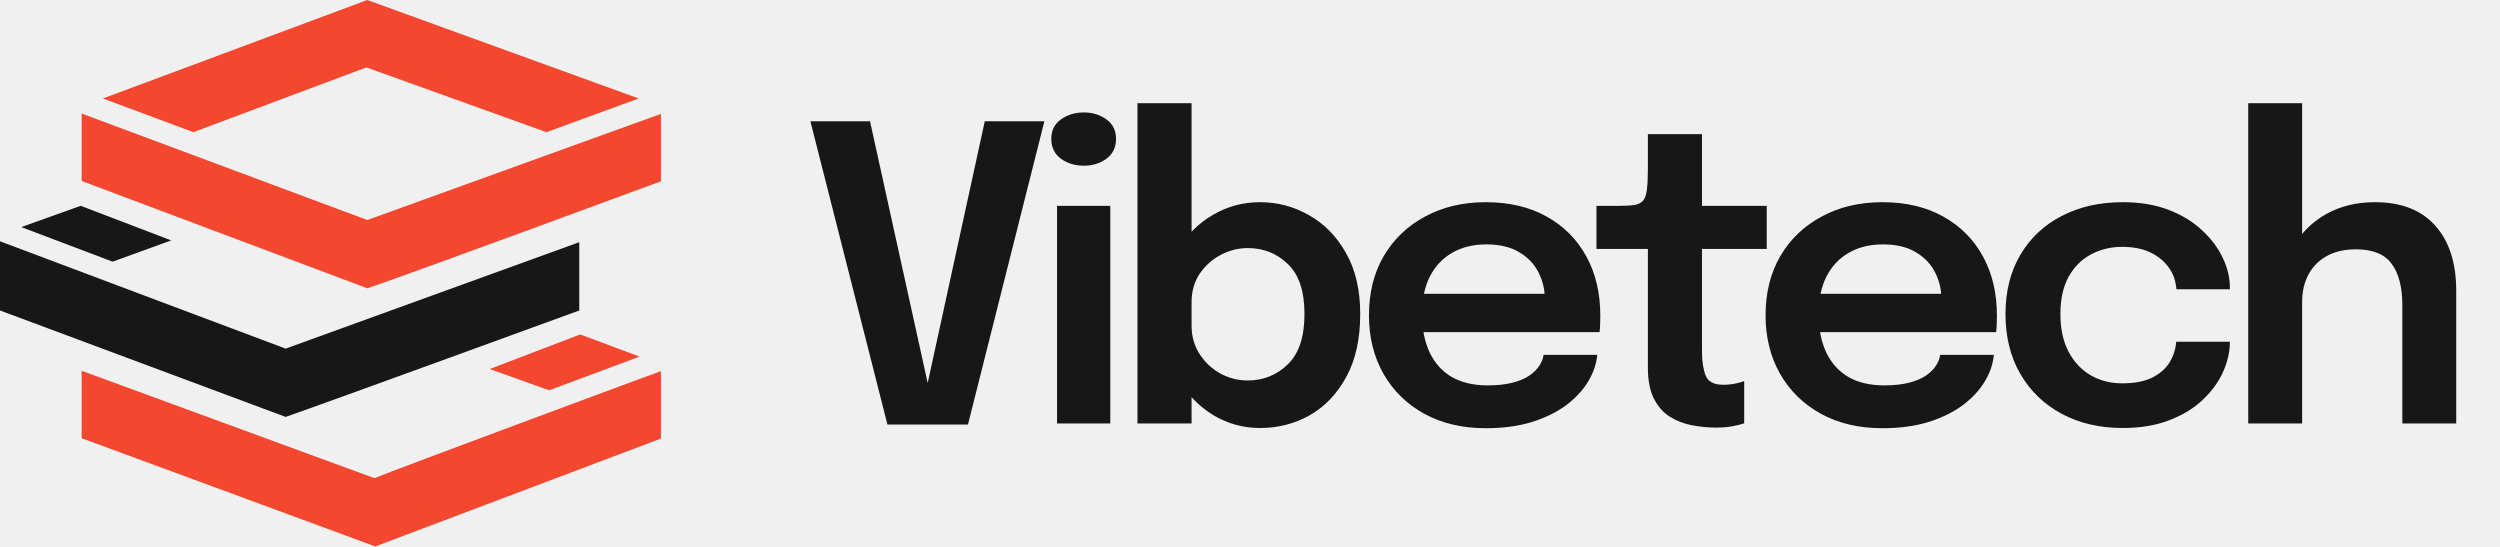
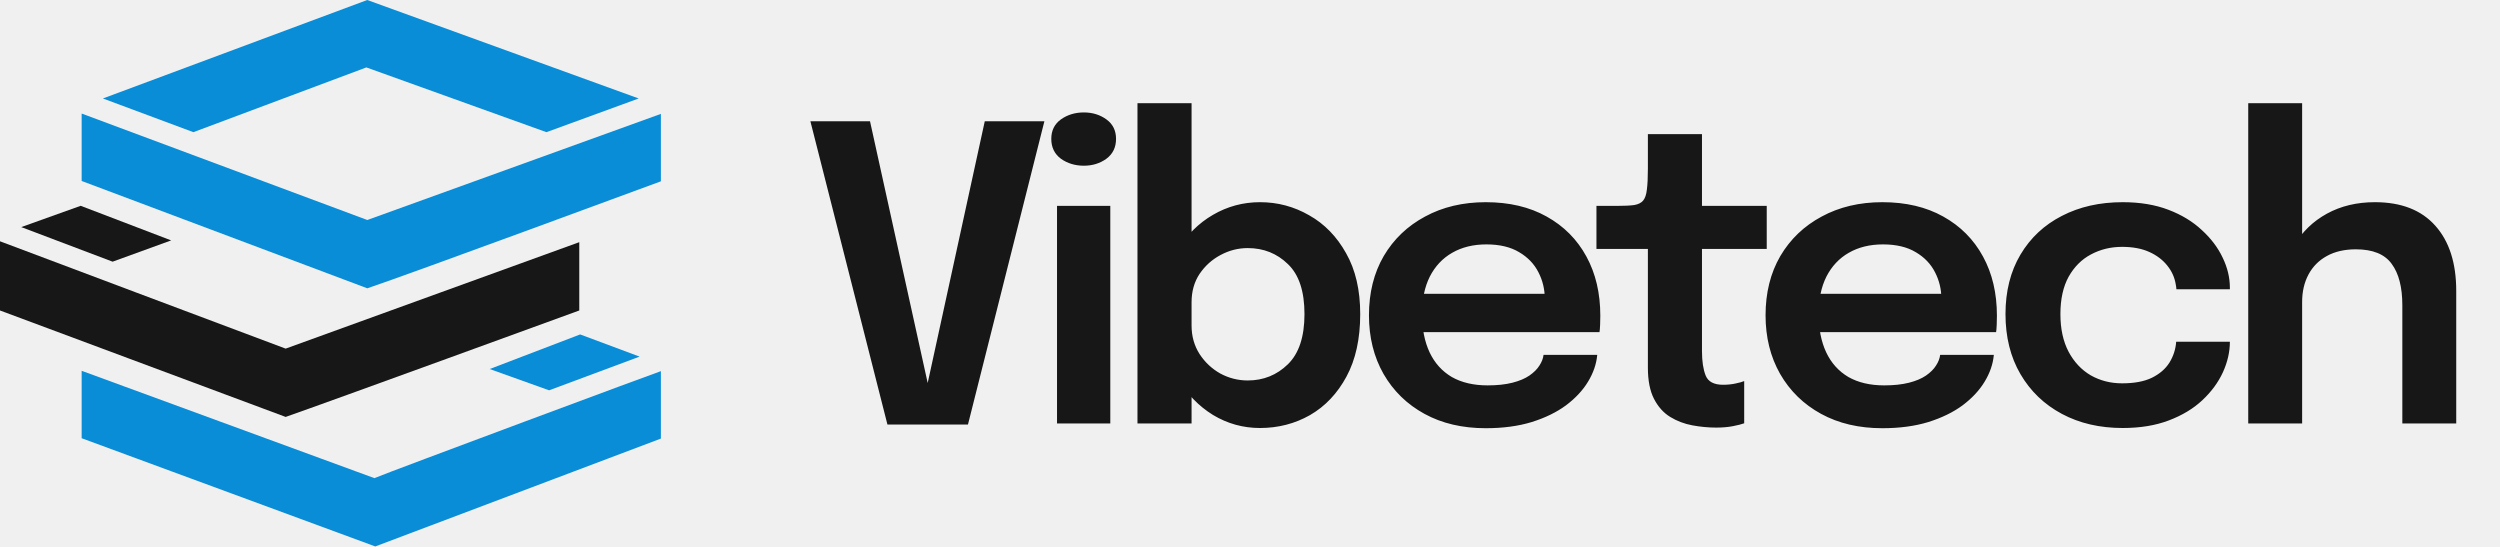
<svg xmlns="http://www.w3.org/2000/svg" width="183" height="40" viewBox="0 0 183 40" fill="none">
  <g clip-path="url(#clip0_3909_58501)">
-     <path d="M5.977 8.312V13.247L26.886 21.104C29.808 20.13 48.444 13.247 48.444 13.247V8.312L26.886 16.104L5.977 8.312Z" fill="#F44730" />
-     <path d="M14.155 9.675L26.817 4.935L39.999 9.675L46.752 7.208L26.882 0L7.531 7.208L14.155 9.675Z" fill="#F44730" />
-     <path d="M46.818 26.104L42.467 24.48L35.844 27.013L40.194 28.571L46.818 26.104Z" fill="#F44730" />
-     <path d="M27.405 35L5.977 27.143V32.078C5.977 32.078 24.483 38.896 27.47 40L48.444 32.078V27.143C48.379 27.143 28.639 34.48 27.405 35Z" fill="#F44730" />
+     <path d="M5.977 8.312V13.247L26.886 21.104C29.808 20.13 48.444 13.247 48.444 13.247V8.312L26.886 16.104L5.977 8.312Z" fill="#098dd7" />
+     <path d="M14.155 9.675L26.817 4.935L39.999 9.675L46.752 7.208L26.882 0L7.531 7.208L14.155 9.675Z" fill="#098dd7" />
+     <path d="M46.818 26.104L42.467 24.48L35.844 27.013L40.194 28.571L46.818 26.104Z" fill="#098dd7" />
+     <path d="M27.405 35L5.977 27.143V32.078C5.977 32.078 24.483 38.896 27.47 40L48.444 32.078V27.143C48.379 27.143 28.639 34.48 27.405 35Z" fill="#098dd7" />
    <path d="M0 17.662V22.727L20.909 30.519C23.896 29.48 42.403 22.727 42.403 22.727V17.727L20.909 25.519C19.675 25.065 0 17.662 0 17.662Z" fill="#171717" />
    <path d="M1.555 16.623L8.243 19.155L12.529 17.597L5.905 15.065L1.555 16.623Z" fill="#171717" />
  </g>
  <path d="M64.96 31.075L59.32 8.875H63.685L68.005 28.48H67.81L72.085 8.875H76.45L70.855 31.075H64.96ZM77.374 31V15.07H81.274V31H77.374ZM79.339 12.13C78.699 12.13 78.139 11.96 77.659 11.62C77.189 11.27 76.954 10.785 76.954 10.165C76.954 9.555 77.189 9.08 77.659 8.74C78.139 8.4 78.699 8.23 79.339 8.23C79.969 8.23 80.519 8.4 80.989 8.74C81.459 9.08 81.694 9.555 81.694 10.165C81.694 10.785 81.459 11.27 80.989 11.62C80.519 11.96 79.969 12.13 79.339 12.13ZM92.233 31.33C90.993 31.33 89.843 31.01 88.783 30.37C87.733 29.72 86.883 28.835 86.233 27.715C85.593 26.595 85.273 25.335 85.273 23.935C85.273 23.895 85.273 23.86 85.273 23.83C85.273 23.79 85.273 23.755 85.273 23.725L87.223 23.68C87.223 23.7 87.223 23.725 87.223 23.755C87.223 23.785 87.223 23.81 87.223 23.83C87.223 24.61 87.418 25.305 87.808 25.915C88.198 26.515 88.703 26.99 89.323 27.34C89.953 27.68 90.623 27.85 91.333 27.85C92.483 27.85 93.463 27.455 94.273 26.665C95.083 25.875 95.488 24.65 95.488 22.99C95.488 21.32 95.083 20.1 94.273 19.33C93.473 18.55 92.493 18.16 91.333 18.16C90.633 18.16 89.968 18.33 89.338 18.67C88.718 19 88.208 19.46 87.808 20.05C87.418 20.64 87.223 21.33 87.223 22.12L85.273 22.03C85.273 20.62 85.593 19.37 86.233 18.28C86.883 17.19 87.733 16.34 88.783 15.73C89.843 15.11 90.993 14.8 92.233 14.8C93.523 14.8 94.723 15.12 95.833 15.76C96.953 16.39 97.853 17.315 98.533 18.535C99.223 19.745 99.568 21.23 99.568 22.99C99.568 24.8 99.233 26.325 98.563 27.565C97.893 28.805 97.003 29.745 95.893 30.385C94.783 31.015 93.563 31.33 92.233 31.33ZM83.263 31V7.555H87.223V31H83.263ZM102.383 24.31V21.505H113.528L113.078 22.255C113.078 22.195 113.078 22.13 113.078 22.06C113.078 21.98 113.078 21.915 113.078 21.865C113.078 21.175 112.923 20.53 112.613 19.93C112.303 19.32 111.833 18.83 111.203 18.46C110.573 18.08 109.773 17.89 108.803 17.89C107.843 17.89 107.008 18.095 106.298 18.505C105.598 18.905 105.053 19.485 104.663 20.245C104.283 21.005 104.093 21.915 104.093 22.975C104.093 24.065 104.278 25.005 104.648 25.795C105.018 26.575 105.558 27.175 106.268 27.595C106.988 28.005 107.863 28.21 108.893 28.21C109.593 28.21 110.198 28.145 110.708 28.015C111.218 27.885 111.633 27.71 111.953 27.49C112.283 27.26 112.528 27.015 112.688 26.755C112.858 26.495 112.958 26.235 112.988 25.975H116.918C116.858 26.645 116.633 27.3 116.243 27.94C115.863 28.57 115.328 29.145 114.638 29.665C113.948 30.175 113.108 30.585 112.118 30.895C111.138 31.195 110.018 31.345 108.758 31.345C107.048 31.345 105.553 30.995 104.273 30.295C102.993 29.595 101.993 28.62 101.273 27.37C100.563 26.12 100.208 24.69 100.208 23.08C100.208 21.43 100.568 19.985 101.288 18.745C102.018 17.505 103.028 16.54 104.318 15.85C105.608 15.15 107.088 14.8 108.758 14.8C110.478 14.8 111.963 15.15 113.213 15.85C114.473 16.55 115.443 17.525 116.123 18.775C116.803 20.015 117.143 21.46 117.143 23.11C117.143 23.32 117.138 23.545 117.128 23.785C117.118 24.025 117.103 24.2 117.083 24.31H102.383ZM125.62 31.3C125.05 31.3 124.47 31.245 123.88 31.135C123.29 31.025 122.75 30.82 122.26 30.52C121.77 30.22 121.375 29.78 121.075 29.2C120.775 28.62 120.625 27.855 120.625 26.905C120.625 26.685 120.625 26.465 120.625 26.245C120.625 26.015 120.625 25.78 120.625 25.54V18.22H116.86V15.07H118.39C118.91 15.07 119.32 15.05 119.62 15.01C119.92 14.96 120.14 14.85 120.28 14.68C120.42 14.51 120.51 14.245 120.55 13.885C120.6 13.515 120.625 13.005 120.625 12.355V9.82H124.585V15.07H129.325V18.22H124.585V24.61C124.585 24.8 124.585 24.99 124.585 25.18C124.585 25.36 124.585 25.535 124.585 25.705C124.585 26.445 124.675 27.04 124.855 27.49C125.035 27.94 125.46 28.165 126.13 28.165C126.45 28.165 126.75 28.135 127.03 28.075C127.32 28.015 127.535 27.955 127.675 27.895V30.985C127.485 31.055 127.21 31.125 126.85 31.195C126.49 31.265 126.08 31.3 125.62 31.3ZM131.414 24.31V21.505H142.559L142.109 22.255C142.109 22.195 142.109 22.13 142.109 22.06C142.109 21.98 142.109 21.915 142.109 21.865C142.109 21.175 141.954 20.53 141.644 19.93C141.334 19.32 140.864 18.83 140.234 18.46C139.604 18.08 138.804 17.89 137.834 17.89C136.874 17.89 136.039 18.095 135.329 18.505C134.629 18.905 134.084 19.485 133.694 20.245C133.314 21.005 133.124 21.915 133.124 22.975C133.124 24.065 133.309 25.005 133.679 25.795C134.049 26.575 134.589 27.175 135.299 27.595C136.019 28.005 136.894 28.21 137.924 28.21C138.624 28.21 139.229 28.145 139.739 28.015C140.249 27.885 140.664 27.71 140.984 27.49C141.314 27.26 141.559 27.015 141.719 26.755C141.889 26.495 141.989 26.235 142.019 25.975H145.949C145.889 26.645 145.664 27.3 145.274 27.94C144.894 28.57 144.359 29.145 143.669 29.665C142.979 30.175 142.139 30.585 141.149 30.895C140.169 31.195 139.049 31.345 137.789 31.345C136.079 31.345 134.584 30.995 133.304 30.295C132.024 29.595 131.024 28.62 130.304 27.37C129.594 26.12 129.239 24.69 129.239 23.08C129.239 21.43 129.599 19.985 130.319 18.745C131.049 17.505 132.059 16.54 133.349 15.85C134.639 15.15 136.119 14.8 137.789 14.8C139.509 14.8 140.994 15.15 142.244 15.85C143.504 16.55 144.474 17.525 145.154 18.775C145.834 20.015 146.174 21.46 146.174 23.11C146.174 23.32 146.169 23.545 146.159 23.785C146.149 24.025 146.134 24.2 146.114 24.31H131.414ZM155.382 31.33C153.702 31.33 152.217 30.985 150.927 30.295C149.637 29.605 148.627 28.635 147.897 27.385C147.167 26.135 146.802 24.67 146.802 22.99C146.802 21.32 147.167 19.87 147.897 18.64C148.627 17.41 149.637 16.465 150.927 15.805C152.217 15.135 153.702 14.8 155.382 14.8C156.642 14.8 157.757 14.985 158.727 15.355C159.697 15.725 160.512 16.22 161.172 16.84C161.842 17.45 162.352 18.125 162.702 18.865C163.052 19.595 163.227 20.325 163.227 21.055C163.227 21.075 163.227 21.095 163.227 21.115C163.227 21.135 163.227 21.155 163.227 21.175H159.312C159.312 21.125 159.307 21.07 159.297 21.01C159.287 20.95 159.277 20.89 159.267 20.83C159.187 20.32 158.982 19.86 158.652 19.45C158.322 19.03 157.882 18.695 157.332 18.445C156.782 18.195 156.117 18.07 155.337 18.07C154.507 18.07 153.747 18.255 153.057 18.625C152.377 18.985 151.832 19.53 151.422 20.26C151.022 20.99 150.822 21.9 150.822 22.99C150.822 24.07 151.022 24.99 151.422 25.75C151.822 26.5 152.362 27.075 153.042 27.475C153.732 27.865 154.497 28.06 155.337 28.06C156.227 28.06 156.952 27.925 157.512 27.655C158.082 27.375 158.512 27.005 158.802 26.545C159.092 26.075 159.257 25.565 159.297 25.015H163.227C163.227 25.755 163.057 26.5 162.717 27.25C162.377 27.99 161.877 28.67 161.217 29.29C160.557 29.91 159.737 30.405 158.757 30.775C157.787 31.145 156.662 31.33 155.382 31.33ZM175.851 31V25.255C175.851 25.015 175.851 24.715 175.851 24.355C175.851 23.995 175.851 23.63 175.851 23.26C175.851 22.89 175.851 22.585 175.851 22.345C175.851 21.025 175.591 20.015 175.071 19.315C174.561 18.605 173.686 18.25 172.446 18.25C171.616 18.25 170.906 18.415 170.316 18.745C169.736 19.065 169.291 19.515 168.981 20.095C168.671 20.675 168.516 21.345 168.516 22.105L167.076 21.34C167.076 20.07 167.361 18.945 167.931 17.965C168.511 16.975 169.311 16.2 170.331 15.64C171.351 15.08 172.521 14.8 173.841 14.8C175.771 14.8 177.246 15.375 178.266 16.525C179.286 17.665 179.796 19.255 179.796 21.295C179.796 21.815 179.796 22.435 179.796 23.155C179.796 23.865 179.796 24.665 179.796 25.555V31H175.851ZM164.571 31V7.555H168.516V31H164.571Z" fill="#171717" />
  <defs>
    <clipPath id="clip0_3909_58501">
      <rect width="48.377" height="40" fill="white" />
    </clipPath>
  </defs>
</svg>
